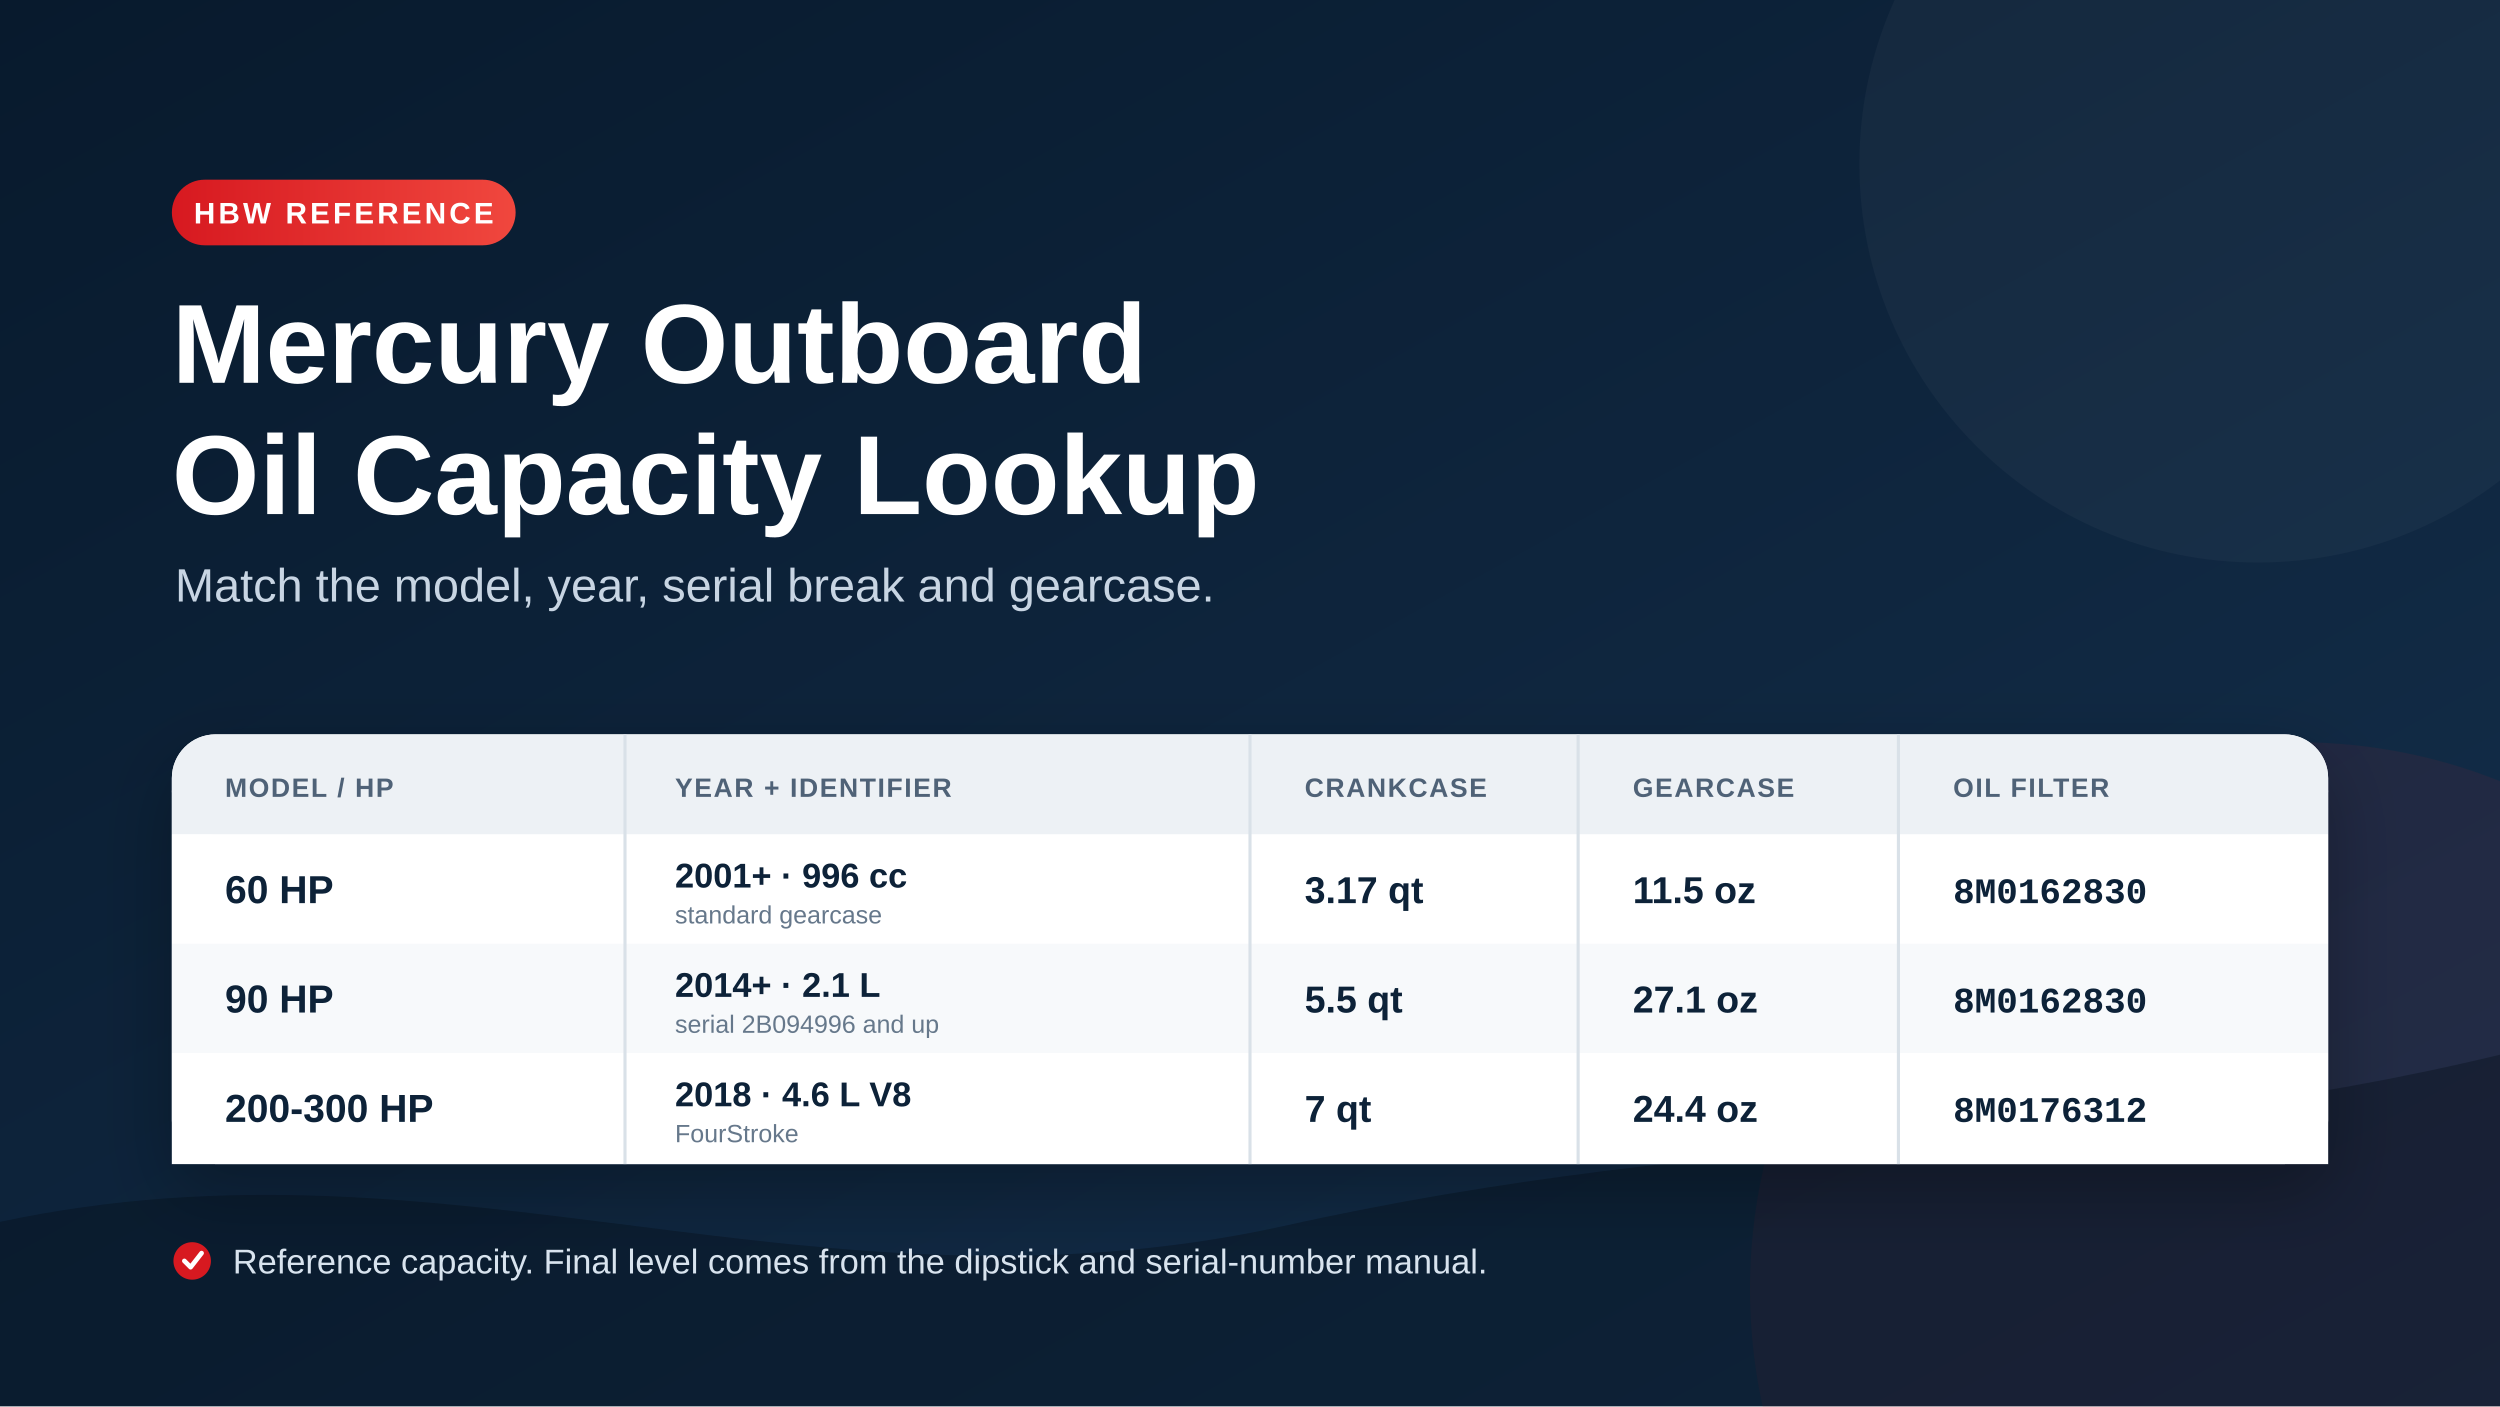
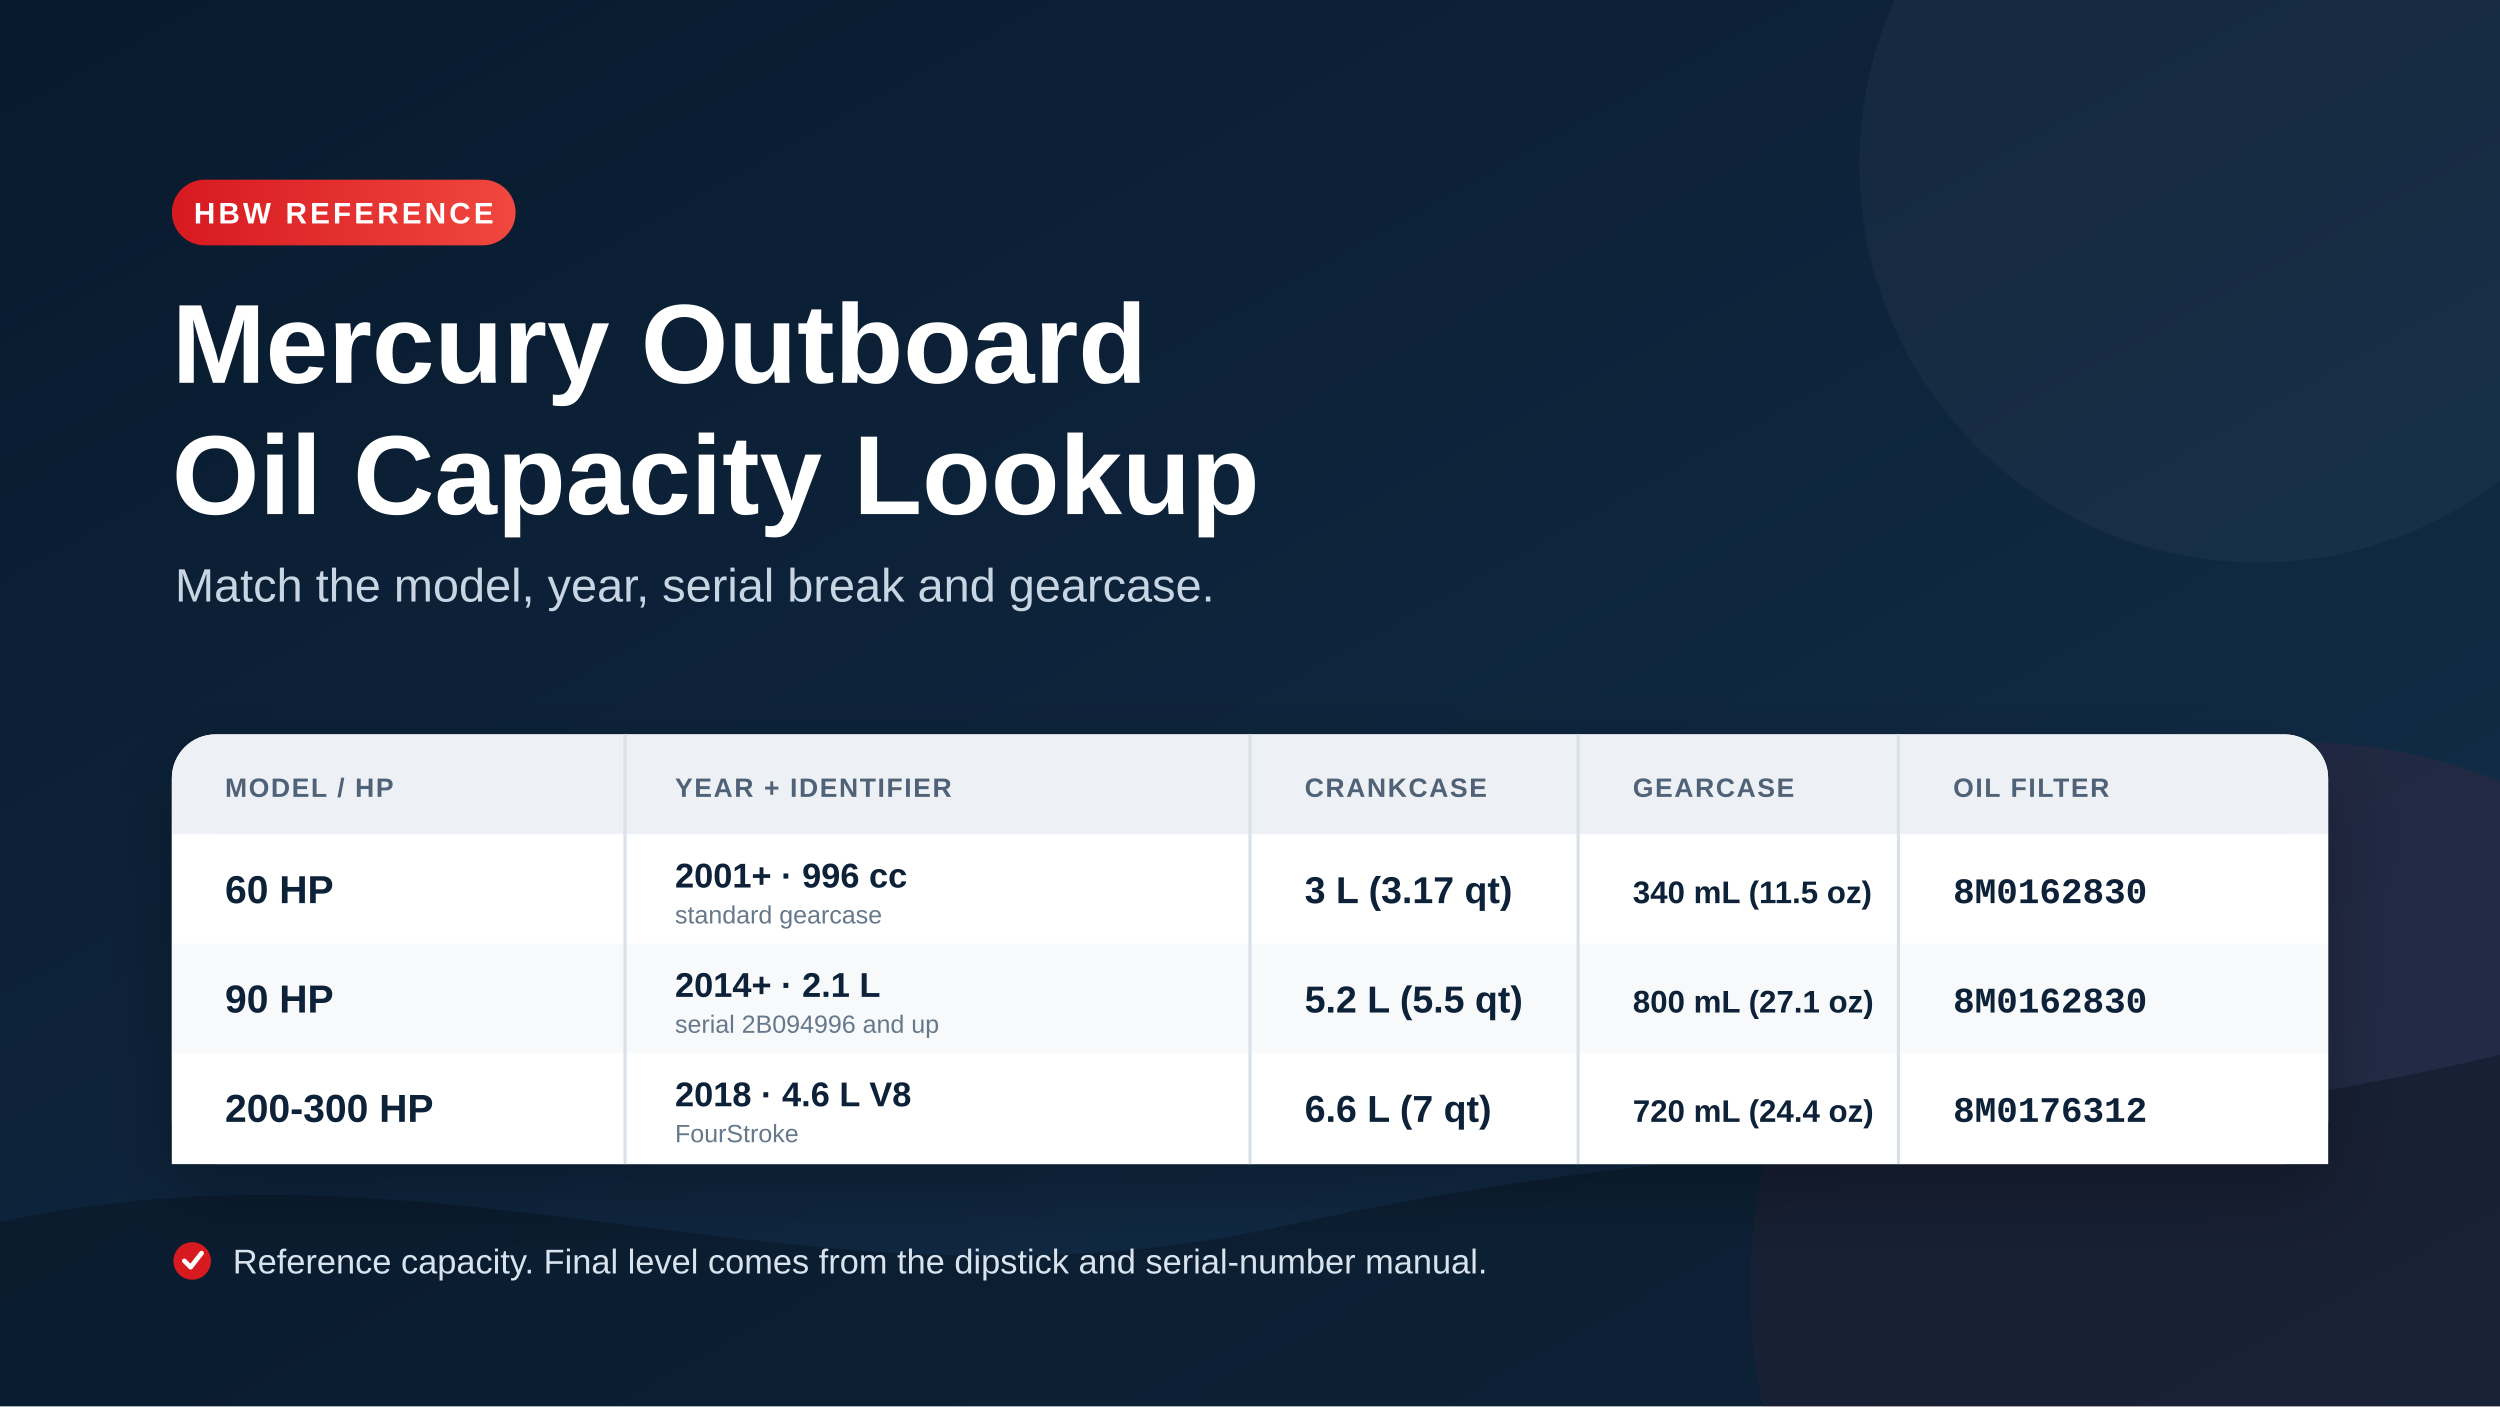
<svg xmlns="http://www.w3.org/2000/svg" width="1600" height="900" viewBox="0 0 1600 900" role="img" aria-labelledby="title desc">
  <defs>
    <linearGradient id="bg" x1="0" y1="0" x2="1" y2="1">
      <stop offset="0" stop-color="#081a2d" />
      <stop offset="1" stop-color="#142f4c" />
    </linearGradient>
    <linearGradient id="red" x1="0" y1="0" x2="1" y2="0">
      <stop offset="0" stop-color="#d71920" />
      <stop offset="1" stop-color="#f0473e" />
    </linearGradient>
    <filter id="shadow" x="-20%" y="-20%" width="140%" height="140%">
      <feDropShadow dx="0" dy="18" stdDeviation="24" flood-color="#000" flood-opacity=".28" />
    </filter>
  </defs>
  <rect width="1600" height="900" fill="url(#bg)" />
  <circle cx="1445" cy="105" r="255" fill="#fff" opacity=".035" />
  <circle cx="1470" cy="825" r="350" fill="#d71920" opacity=".08" />
  <path d="M0 782 C290 720 520 850 820 785 C1110 720 1330 740 1600 675 V900 H0Z" fill="#020b14" opacity=".34" />
  <g transform="translate(110 115)">
    <rect x="0" y="0" width="220" height="42" rx="21" fill="url(#red)" />
    <text x="110" y="28" fill="#fff" font-family="Arial, Helvetica, sans-serif" font-size="19" font-weight="700" text-anchor="middle" letter-spacing="2">HBW REFERENCE</text>
    <text x="0" y="130" fill="#fff" font-family="Arial, Helvetica, sans-serif" font-size="72" font-weight="800">Mercury Outboard</text>
    <text x="0" y="214" fill="#fff" font-family="Arial, Helvetica, sans-serif" font-size="72" font-weight="800">Oil Capacity Lookup</text>
    <text x="2" y="270" fill="#c8d5e3" font-family="Arial, Helvetica, sans-serif" font-size="30">Match the model, year, serial break and gearcase.</text>
  </g>
  <g transform="translate(110 470)" filter="url(#shadow)">
    <rect width="1380" height="275" rx="28" fill="#fff" />
    <rect width="1380" height="64" rx="28" fill="#edf1f5" />
    <rect y="36" width="1380" height="28" fill="#edf1f5" />
    <g font-family="Arial, Helvetica, sans-serif" font-size="17" font-weight="700" fill="#506277" letter-spacing="1">
      <text x="34" y="40">MODEL / HP</text>
      <text x="322" y="40">YEAR + IDENTIFIER</text>
      <text x="725" y="40">CRANKCASE</text>
      <text x="935" y="40">GEARCASE</text>
      <text x="1140" y="40">OIL FILTER</text>
    </g>
    <g font-family="Arial, Helvetica, sans-serif" fill="#0b2138">
      <g transform="translate(0 64)">
        <rect width="1380" height="70" fill="#fff" />
        <text x="34" y="44" font-size="25" font-weight="800">60 HP</text>
        <text x="322" y="34" font-size="22" font-weight="700">2001+ · 996 cc</text>
        <text x="322" y="57" font-size="16" fill="#66788b">standard gearcase</text>
-         <text x="725" y="44" font-size="24" font-weight="800">3.17 qt</text>
-         <text x="935" y="44" font-size="24" font-weight="800">11.5 oz</text>
+         <text x="725" y="44" font-size="24" font-weight="800">3 L (3.17 qt)</text>
+         <text x="935" y="44" font-size="20" font-weight="800">340 mL (11.5 oz)</text>
        <text x="1140" y="44" font-size="23" font-family="Courier New, monospace" font-weight="700">8M0162830</text>
      </g>
      <g transform="translate(0 134)">
        <rect width="1380" height="70" fill="#f7f9fb" />
        <text x="34" y="44" font-size="25" font-weight="800">90 HP</text>
        <text x="322" y="34" font-size="22" font-weight="700">2014+ · 2.1 L</text>
        <text x="322" y="57" font-size="16" fill="#66788b">serial 2B094996 and up</text>
-         <text x="725" y="44" font-size="24" font-weight="800">5.5 qt</text>
-         <text x="935" y="44" font-size="24" font-weight="800">27.1 oz</text>
+         <text x="725" y="44" font-size="24" font-weight="800">5.2 L (5.5 qt)</text>
+         <text x="935" y="44" font-size="20" font-weight="800">800 mL (27.1 oz)</text>
        <text x="1140" y="44" font-size="23" font-family="Courier New, monospace" font-weight="700">8M0162830</text>
      </g>
      <g transform="translate(0 204)">
        <rect width="1380" height="71" rx="0 0 28 28" fill="#fff" />
        <text x="34" y="44" font-size="25" font-weight="800">200-300 HP</text>
        <text x="322" y="34" font-size="22" font-weight="700">2018 · 4.6 L V8</text>
        <text x="322" y="57" font-size="16" fill="#66788b">FourStroke</text>
-         <text x="725" y="44" font-size="24" font-weight="800">7 qt</text>
-         <text x="935" y="44" font-size="24" font-weight="800">24.4 oz</text>
+         <text x="725" y="44" font-size="24" font-weight="800">6.6 L (7 qt)</text>
+         <text x="935" y="44" font-size="20" font-weight="800">720 mL (24.4 oz)</text>
        <text x="1140" y="44" font-size="23" font-family="Courier New, monospace" font-weight="700">8M0176312</text>
      </g>
    </g>
    <g stroke="#d9e1e8" stroke-width="2">
      <line x1="290" y1="0" x2="290" y2="275" />
      <line x1="690" y1="0" x2="690" y2="275" />
      <line x1="900" y1="0" x2="900" y2="275" />
      <line x1="1105" y1="0" x2="1105" y2="275" />
    </g>
  </g>
  <g transform="translate(111 795)" font-family="Arial, Helvetica, sans-serif">
    <circle cx="12" cy="12" r="12" fill="#d71920" />
    <path d="M7 12l4 4 7-9" fill="none" stroke="#fff" stroke-width="3" stroke-linecap="round" stroke-linejoin="round" />
    <text x="38" y="20" fill="#d8e3ee" font-size="22">Reference capacity. Final level comes from the dipstick and serial-number manual.</text>
  </g>
</svg>
